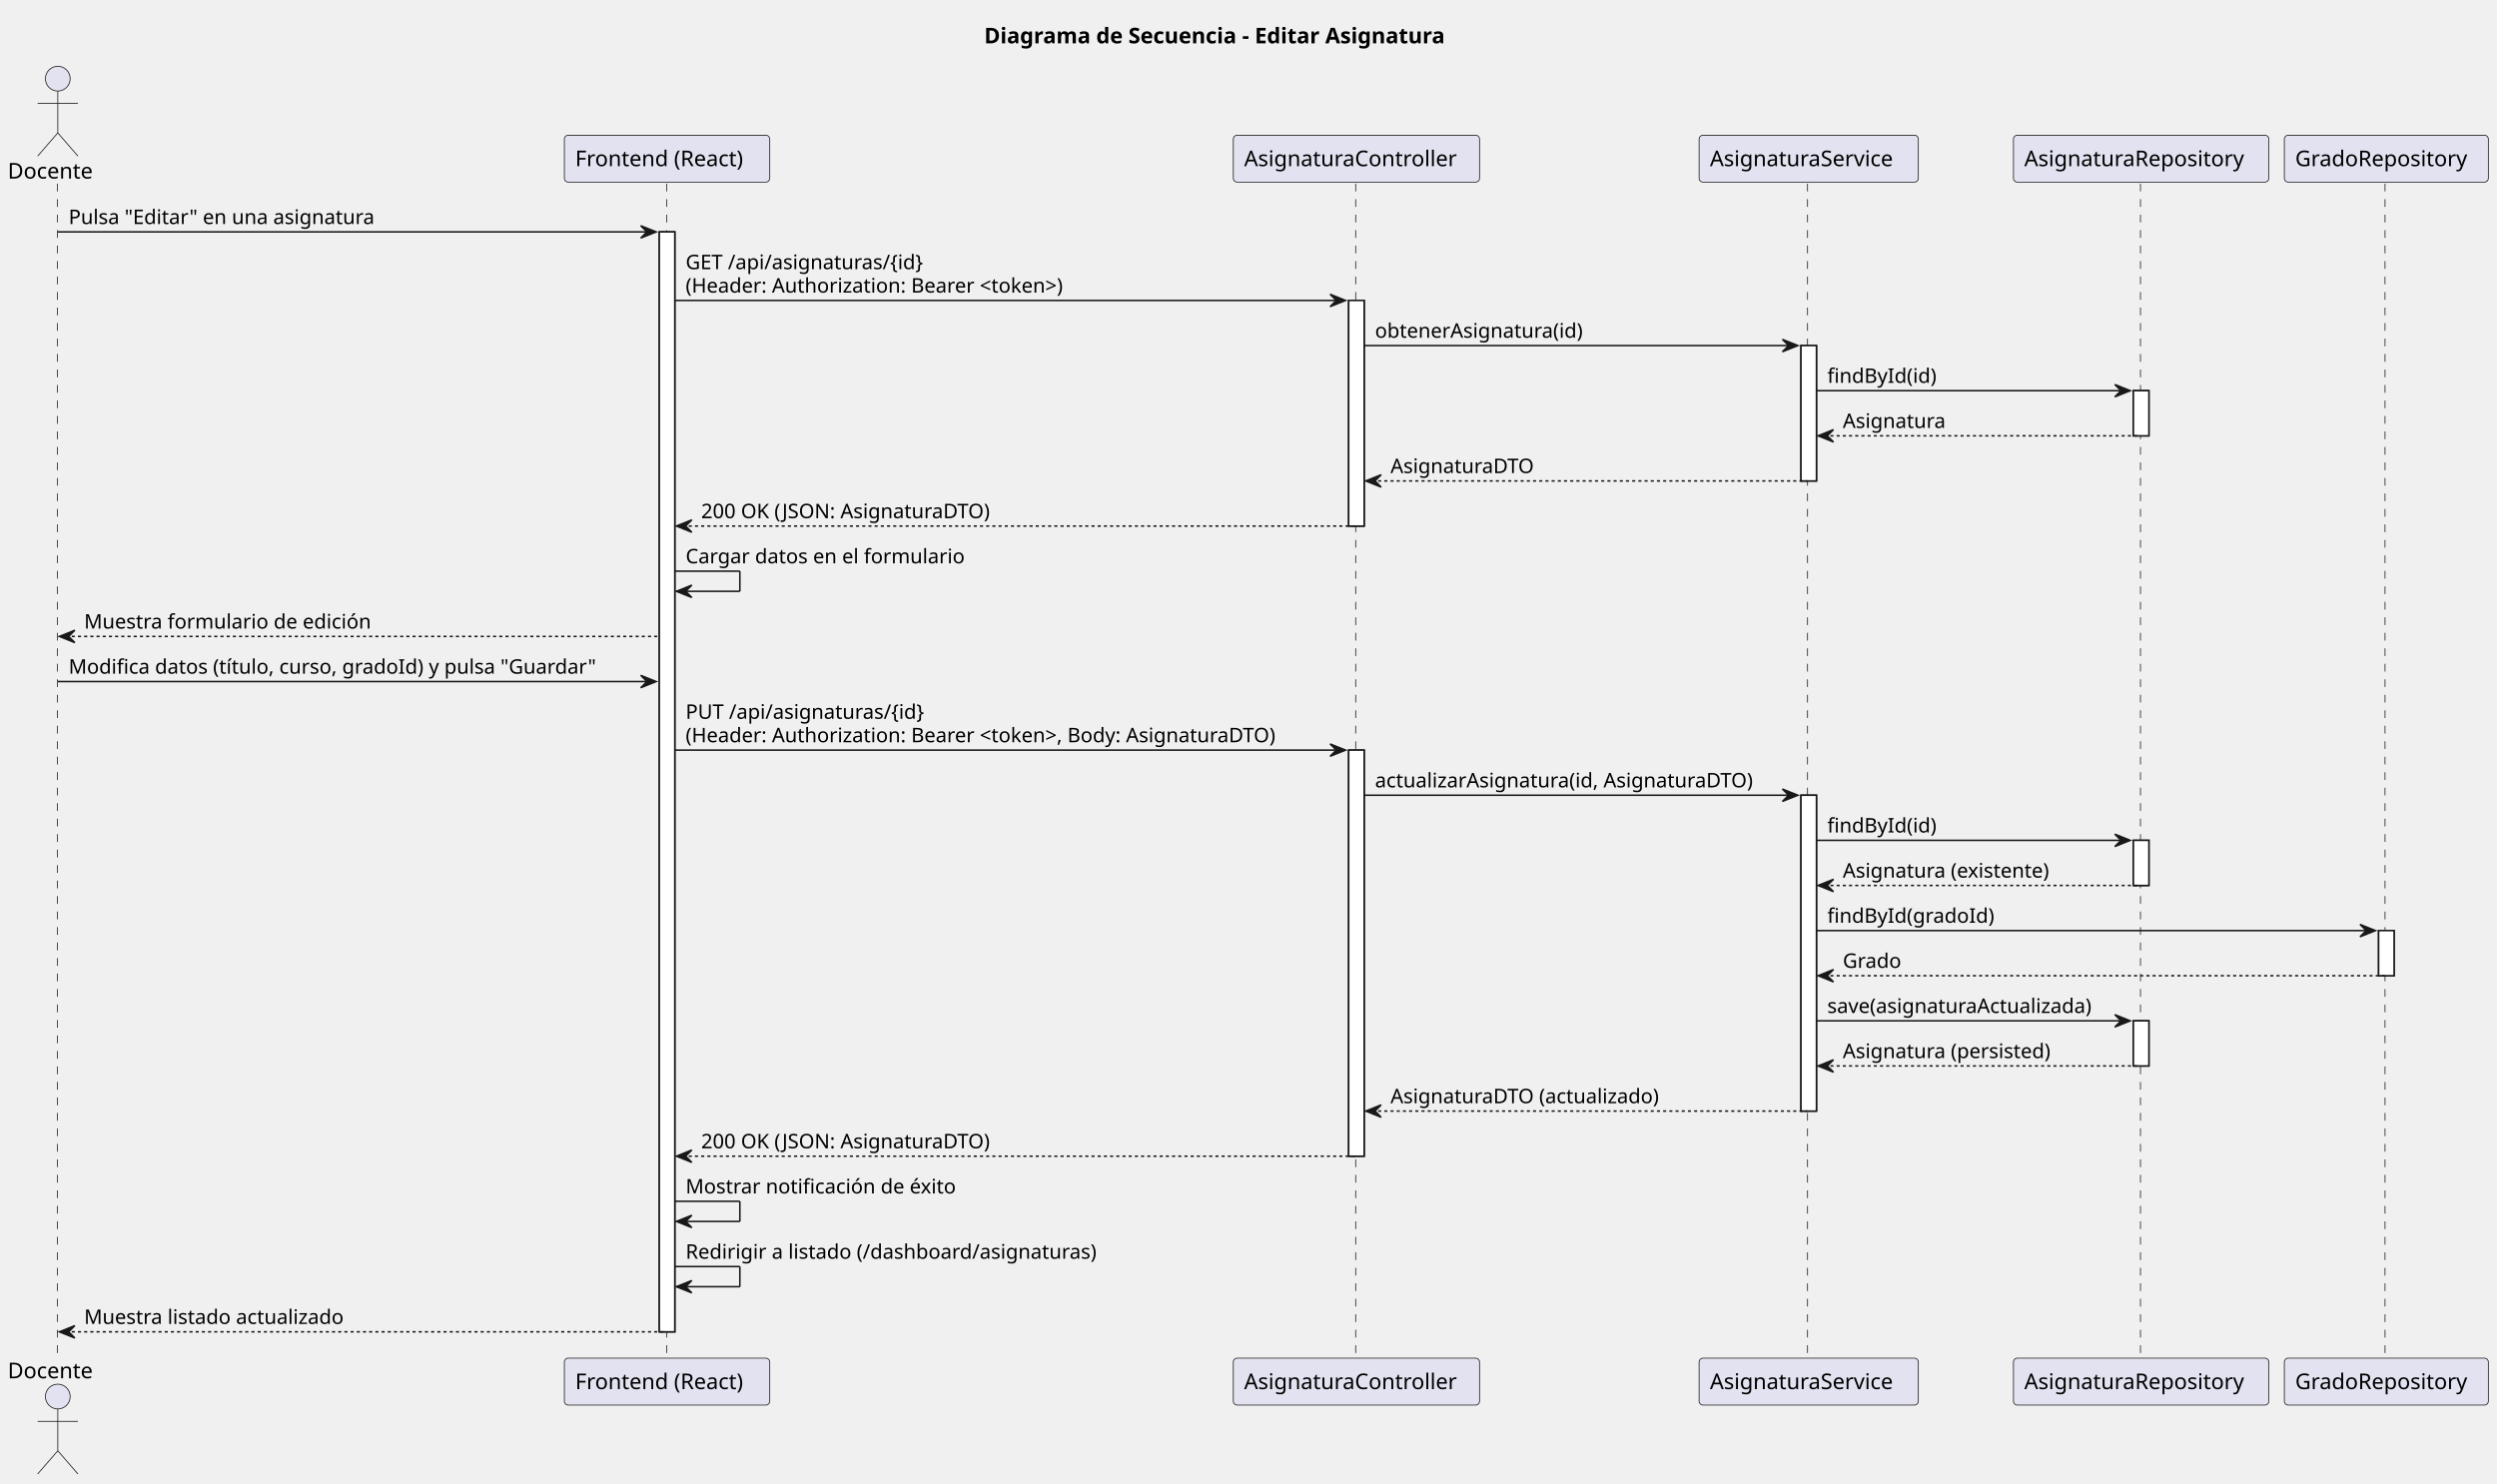
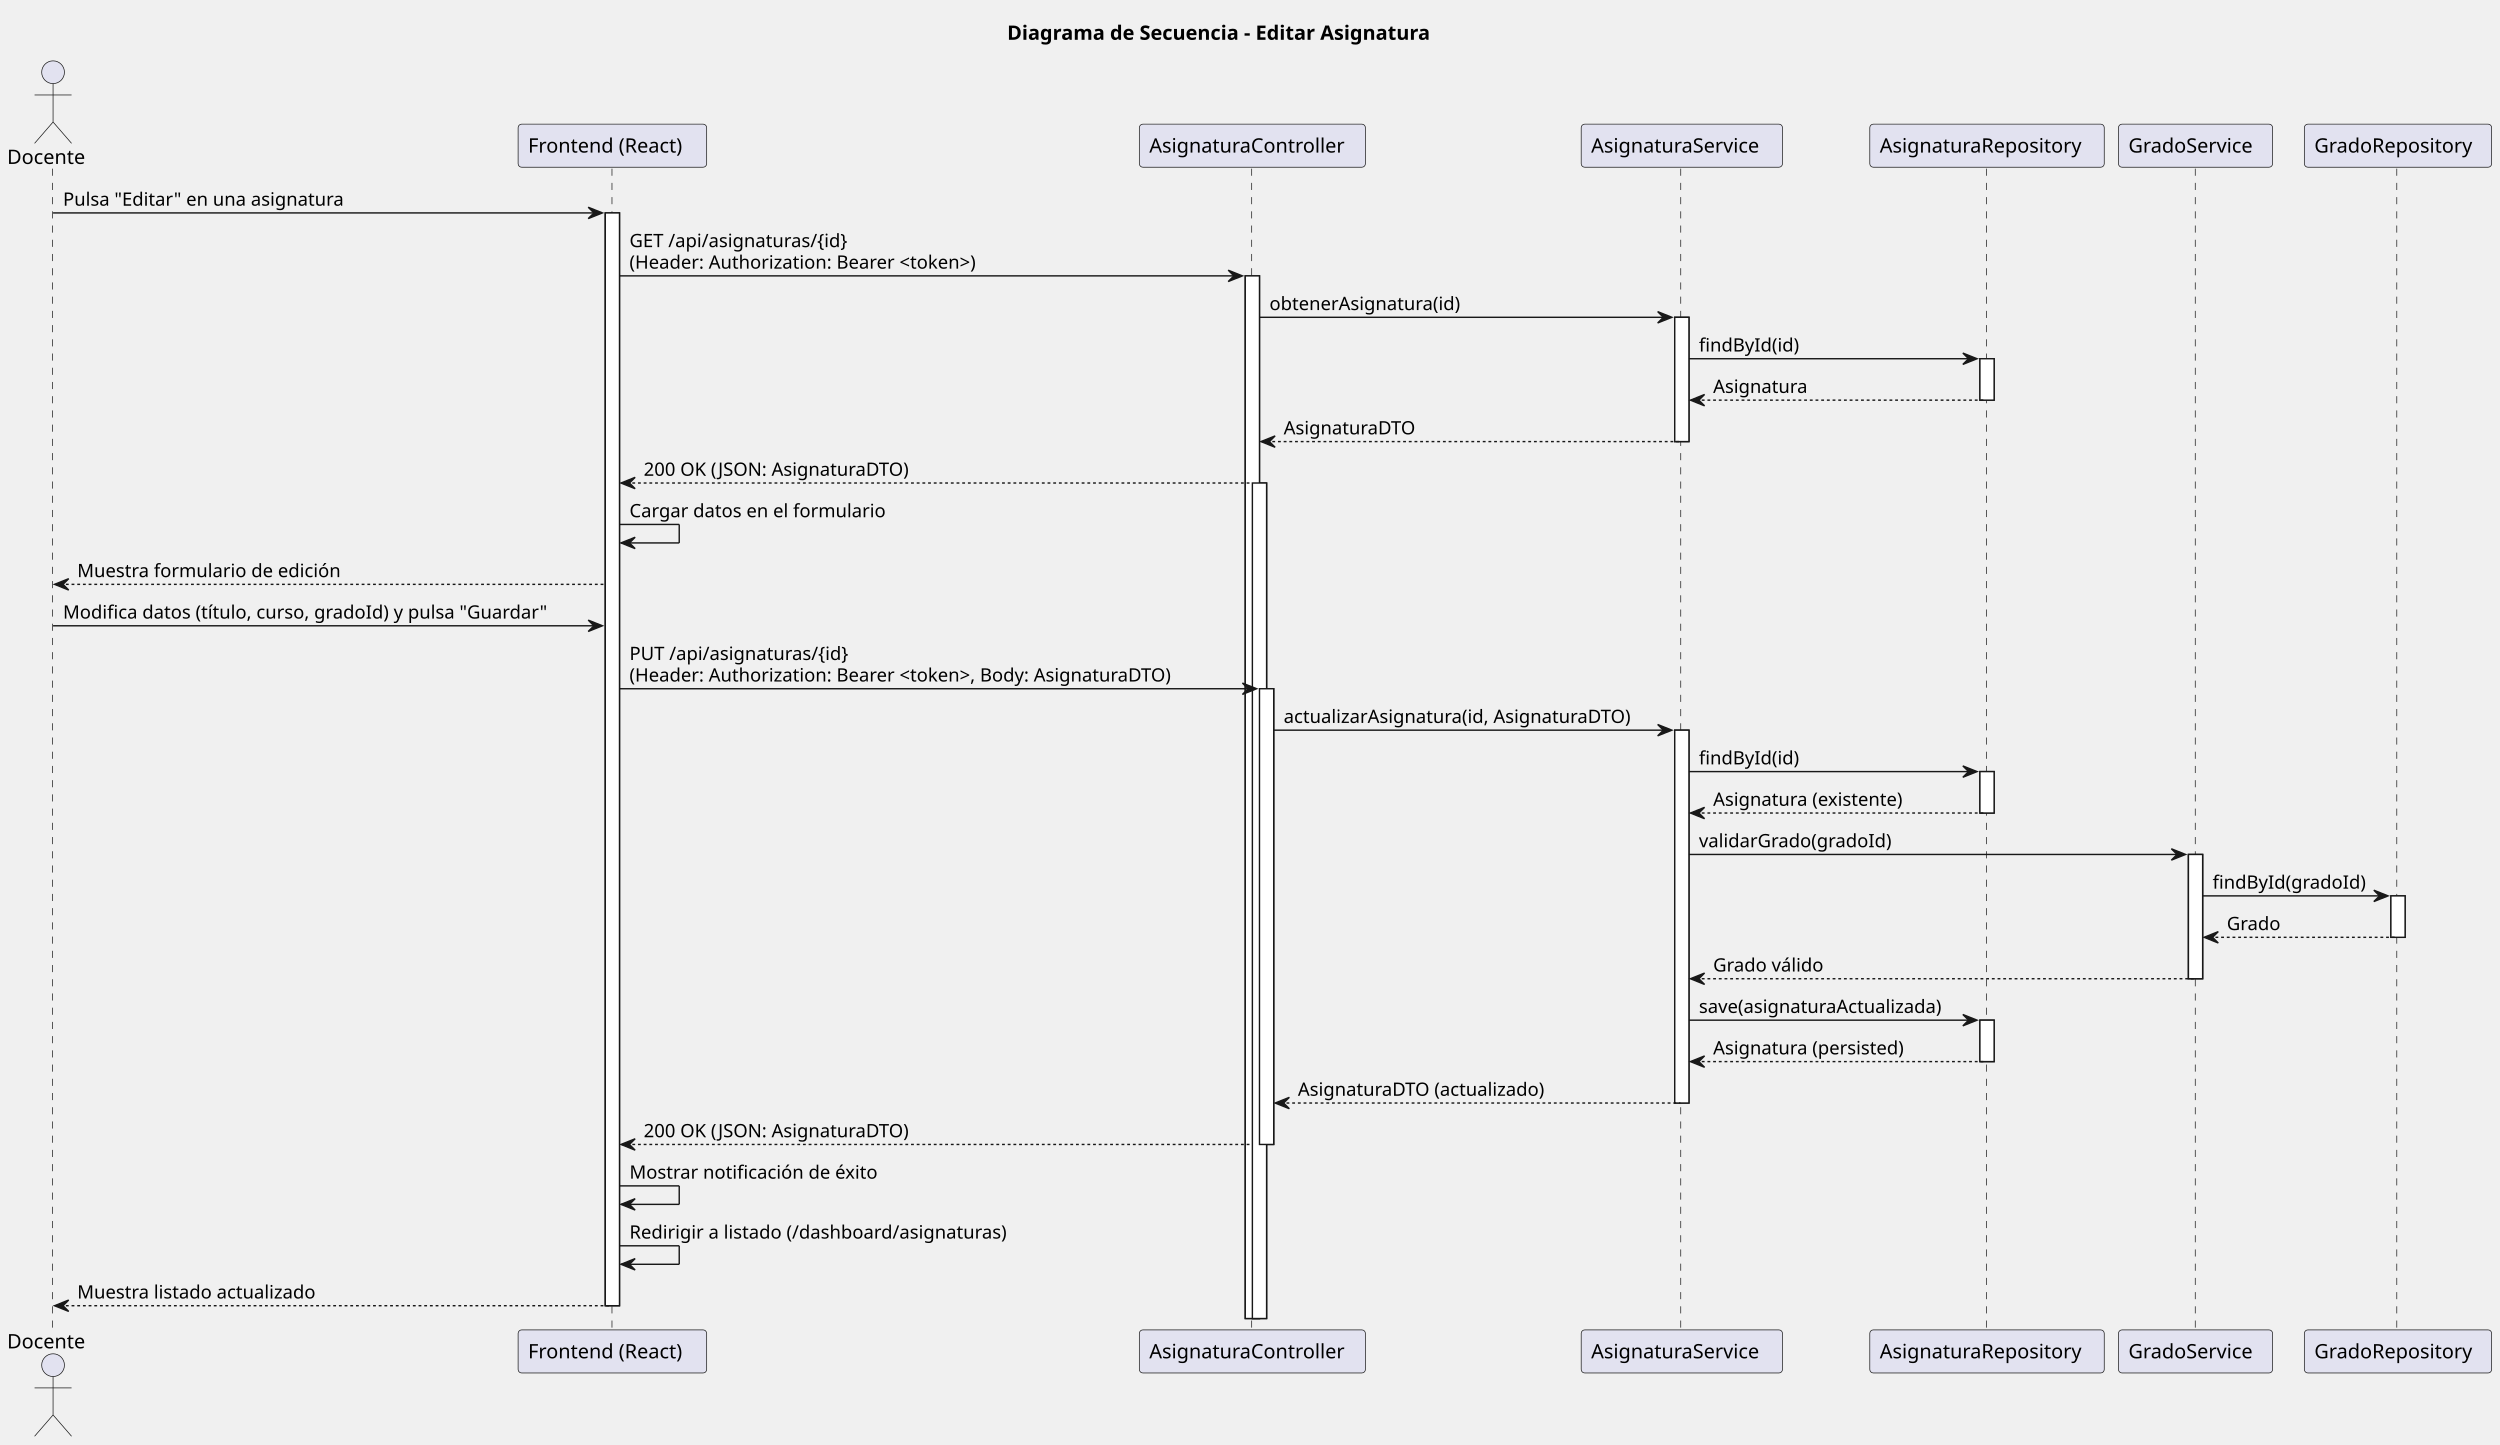
- <svg xmlns="http://www.w3.org/2000/svg" contentStyleType="text/css" data-diagram-type="SEQUENCE" height="958px" preserveAspectRatio="none" style="width:1612px;height:958px;background:#FFFFFF;" version="1.1" viewBox="0 0 1612 958" width="1612px" zoomAndPan="magnify">
+ <svg xmlns="http://www.w3.org/2000/svg" contentStyleType="text/css" data-diagram-type="SEQUENCE" height="1016px" preserveAspectRatio="none" style="width:1758px;height:1016px;background:#FFFFFF;" version="1.1" viewBox="0 0 1758 1016" width="1758px" zoomAndPan="magnify">
  <defs />
  <g>
-     <text fill="#000000" font-family="sans-serif" font-size="14" font-weight="bold" lengthAdjust="spacing" textLength="339.664" x="635.376" y="27.995">Diagrama de Secuencia - Editar Asignatura</text>
-     <g>
-       <rect fill="#FFFFFF" height="710.188" style="stroke:#181818;stroke-width:1;" width="10" x="425.633" y="149.727" />
-     </g>
-     <g>
-       <rect fill="#FFFFFF" height="145.664" style="stroke:#181818;stroke-width:1;" width="10" x="870.671" y="193.992" />
-     </g>
-     <g>
-       <rect fill="#FFFFFF" height="262.195" style="stroke:#181818;stroke-width:1;" width="10" x="870.671" y="484.32" />
-     </g>
-     <g>
-       <rect fill="#FFFFFF" height="87.398" style="stroke:#181818;stroke-width:1;" width="10" x="1162.668" y="223.125" />
-     </g>
-     <g>
-       <rect fill="#FFFFFF" height="203.93" style="stroke:#181818;stroke-width:1;" width="10" x="1162.668" y="513.453" />
-     </g>
-     <g>
-       <rect fill="#FFFFFF" height="29.133" style="stroke:#181818;stroke-width:1;" width="10" x="1377.273" y="252.258" />
-     </g>
-     <g>
-       <rect fill="#FFFFFF" height="29.133" style="stroke:#181818;stroke-width:1;" width="10" x="1377.273" y="542.586" />
-     </g>
-     <g>
-       <rect fill="#FFFFFF" height="29.133" style="stroke:#181818;stroke-width:1;" width="10" x="1377.273" y="659.117" />
-     </g>
-     <g>
-       <rect fill="#FFFFFF" height="29.133" style="stroke:#181818;stroke-width:1;" width="10" x="1535.562" y="600.852" />
+     <text fill="#000000" font-family="sans-serif" font-size="14" font-weight="bold" lengthAdjust="spacing" textLength="339.664" x="708.231" y="27.995">Diagrama de Secuencia - Editar Asignatura</text>
+     <g>
+       <rect fill="#FFFFFF" height="768.453" style="stroke:#181818;stroke-width:1;" width="10" x="425.633" y="149.727" />
+     </g>
+     <g>
+       <rect fill="#FFFFFF" height="733.188" style="stroke:#181818;stroke-width:1;" width="10" x="875.671" y="193.992" />
+     </g>
+     <g>
+       <rect fill="#FFFFFF" height="587.523" style="stroke:#181818;stroke-width:1;" width="10" x="880.671" y="339.656" />
+     </g>
+     <g>
+       <rect fill="#FFFFFF" height="320.461" style="stroke:#181818;stroke-width:1;" width="10" x="885.671" y="484.32" />
+     </g>
+     <g>
+       <rect fill="#FFFFFF" height="87.398" style="stroke:#181818;stroke-width:1;" width="10" x="1177.668" y="223.125" />
+     </g>
+     <g>
+       <rect fill="#FFFFFF" height="262.195" style="stroke:#181818;stroke-width:1;" width="10" x="1177.668" y="513.453" />
+     </g>
+     <g>
+       <rect fill="#FFFFFF" height="29.133" style="stroke:#181818;stroke-width:1;" width="10" x="1392.273" y="252.258" />
+     </g>
+     <g>
+       <rect fill="#FFFFFF" height="29.133" style="stroke:#181818;stroke-width:1;" width="10" x="1392.273" y="542.586" />
+     </g>
+     <g>
+       <rect fill="#FFFFFF" height="29.133" style="stroke:#181818;stroke-width:1;" width="10" x="1392.273" y="717.383" />
+     </g>
+     <g>
+       <rect fill="#FFFFFF" height="87.398" style="stroke:#181818;stroke-width:1;" width="10" x="1538.896" y="600.852" />
+     </g>
+     <g>
+       <rect fill="#FFFFFF" height="29.133" style="stroke:#181818;stroke-width:1;" width="10" x="1681.272" y="629.984" />
    </g>
    <g class="participant-lifeline" data-entity-uid="part1" data-qualified-name="Actor" id="part1-lifeline">
      <g>
-         <rect fill="#000000" fill-opacity="0" height="759.32" width="8" x="33.316" y="118.594" />
-         <line style="stroke:#181818;stroke-width:0.5;stroke-dasharray:5,5;" x1="37" x2="37" y1="118.594" y2="877.914" />
+         <rect fill="#000000" fill-opacity="0" height="817.586" width="8" x="33.316" y="118.594" />
+         <line style="stroke:#181818;stroke-width:0.5;stroke-dasharray:5,5;" x1="37" x2="37" y1="118.594" y2="936.18" />
      </g>
    </g>
    <g class="participant-lifeline" data-entity-uid="part2" data-qualified-name="FE" id="part2-lifeline">
      <g>
-         <rect fill="#000000" fill-opacity="0" height="759.32" width="8" x="426.633" y="118.594" />
-         <line style="stroke:#181818;stroke-width:0.5;stroke-dasharray:5,5;" x1="430.338" x2="430.338" y1="118.594" y2="877.914" />
+         <rect fill="#000000" fill-opacity="0" height="817.586" width="8" x="426.633" y="118.594" />
+         <line style="stroke:#181818;stroke-width:0.5;stroke-dasharray:5,5;" x1="430.338" x2="430.338" y1="118.594" y2="936.18" />
      </g>
    </g>
    <g class="participant-lifeline" data-entity-uid="part3" data-qualified-name="Controller" id="part3-lifeline">
      <g>
-         <rect fill="#000000" fill-opacity="0" height="759.32" width="8" x="871.671" y="118.594" />
-         <line style="stroke:#181818;stroke-width:0.5;stroke-dasharray:5,5;" x1="875.187" x2="875.187" y1="118.594" y2="877.914" />
+         <rect fill="#000000" fill-opacity="0" height="817.586" width="8" x="876.671" y="118.594" />
+         <line style="stroke:#181818;stroke-width:0.5;stroke-dasharray:5,5;" x1="880.187" x2="880.187" y1="118.594" y2="936.18" />
      </g>
    </g>
    <g class="participant-lifeline" data-entity-uid="part4" data-qualified-name="Service" id="part4-lifeline">
      <g>
-         <rect fill="#000000" fill-opacity="0" height="759.32" width="8" x="1163.668" y="118.594" />
-         <line style="stroke:#181818;stroke-width:0.5;stroke-dasharray:5,5;" x1="1166.898" x2="1166.898" y1="118.594" y2="877.914" />
+         <rect fill="#000000" fill-opacity="0" height="817.586" width="8" x="1178.668" y="118.594" />
+         <line style="stroke:#181818;stroke-width:0.5;stroke-dasharray:5,5;" x1="1181.898" x2="1181.898" y1="118.594" y2="936.18" />
      </g>
    </g>
    <g class="participant-lifeline" data-entity-uid="part5" data-qualified-name="Repo" id="part5-lifeline">
      <g>
-         <rect fill="#000000" fill-opacity="0" height="759.32" width="8" x="1378.273" y="118.594" />
-         <line style="stroke:#181818;stroke-width:0.5;stroke-dasharray:5,5;" x1="1381.838" x2="1381.838" y1="118.594" y2="877.914" />
-       </g>
-     </g>
-     <g class="participant-lifeline" data-entity-uid="part6" data-qualified-name="GradoRepo" id="part6-lifeline">
-       <g>
-         <rect fill="#000000" fill-opacity="0" height="759.32" width="8" x="1536.562" y="118.594" />
-         <line style="stroke:#181818;stroke-width:0.5;stroke-dasharray:5,5;" x1="1539.707" x2="1539.707" y1="118.594" y2="877.914" />
+         <rect fill="#000000" fill-opacity="0" height="817.586" width="8" x="1393.273" y="118.594" />
+         <line style="stroke:#181818;stroke-width:0.5;stroke-dasharray:5,5;" x1="1396.838" x2="1396.838" y1="118.594" y2="936.18" />
+       </g>
+     </g>
+     <g class="participant-lifeline" data-entity-uid="part6" data-qualified-name="GradoService" id="part6-lifeline">
+       <g>
+         <rect fill="#000000" fill-opacity="0" height="817.586" width="8" x="1539.896" y="118.594" />
+         <line style="stroke:#181818;stroke-width:0.5;stroke-dasharray:5,5;" x1="1543.707" x2="1543.707" y1="118.594" y2="936.18" />
+       </g>
+     </g>
+     <g class="participant-lifeline" data-entity-uid="part7" data-qualified-name="GradoRepo" id="part7-lifeline">
+       <g>
+         <rect fill="#000000" fill-opacity="0" height="817.586" width="8" x="1682.272" y="118.594" />
+         <line style="stroke:#181818;stroke-width:0.5;stroke-dasharray:5,5;" x1="1685.418" x2="1685.418" y1="118.594" y2="936.18" />
      </g>
    </g>
    <g class="participant participant-head" data-entity-uid="part1" data-qualified-name="Actor" id="part1-head">
      <text fill="#000000" font-family="sans-serif" font-size="14" lengthAdjust="spacing" textLength="58.632" x="5" y="115.292">Docente</text>
      <ellipse cx="37.316" cy="50.797" fill="#E2E2F0" rx="8" ry="8" style="stroke:#181818;stroke-width:0.5;" />
      <path d="M37.316,58.797 L37.316,85.797 M24.316,66.797 L50.316,66.797 M37.316,85.797 L24.316,100.797 M37.316,85.797 L50.316,100.797" fill="none" style="stroke:#181818;stroke-width:0.5;" />
    </g>
    <g class="participant participant-tail" data-entity-uid="part1" data-qualified-name="Actor" id="part1-tail">
-       <text fill="#000000" font-family="sans-serif" font-size="14" lengthAdjust="spacing" textLength="58.632" x="5" y="889.909">Docente</text>
-       <ellipse cx="37.316" cy="901.711" fill="#E2E2F0" rx="8" ry="8" style="stroke:#181818;stroke-width:0.5;" />
-       <path d="M37.316,909.711 L37.316,936.711 M24.316,917.711 L50.316,917.711 M37.316,936.711 L24.316,951.711 M37.316,936.711 L50.316,951.711" fill="none" style="stroke:#181818;stroke-width:0.5;" />
+       <text fill="#000000" font-family="sans-serif" font-size="14" lengthAdjust="spacing" textLength="58.632" x="5" y="948.175">Docente</text>
+       <ellipse cx="37.316" cy="959.977" fill="#E2E2F0" rx="8" ry="8" style="stroke:#181818;stroke-width:0.5;" />
+       <path d="M37.316,967.977 L37.316,994.977 M24.316,975.977 L50.316,975.977 M37.316,994.977 L24.316,1009.977 M37.316,994.977 L50.316,1009.977" fill="none" style="stroke:#181818;stroke-width:0.5;" />
    </g>
    <g class="participant participant-head" data-entity-uid="part2" data-qualified-name="FE" id="part2-head">
      <rect fill="#E2E2F0" height="30.297" rx="2.5" ry="2.5" style="stroke:#181818;stroke-width:0.5;" width="132.59" x="364.338" y="87.297" />
      <text fill="#000000" font-family="sans-serif" font-size="14" lengthAdjust="spacing" textLength="118.59" x="371.338" y="107.292">Frontend (React)</text>
    </g>
    <g class="participant participant-tail" data-entity-uid="part2" data-qualified-name="FE" id="part2-tail">
-       <rect fill="#E2E2F0" height="30.297" rx="2.5" ry="2.5" style="stroke:#181818;stroke-width:0.5;" width="132.59" x="364.338" y="876.914" />
-       <text fill="#000000" font-family="sans-serif" font-size="14" lengthAdjust="spacing" textLength="118.59" x="371.338" y="896.909">Frontend (React)</text>
+       <rect fill="#E2E2F0" height="30.297" rx="2.5" ry="2.5" style="stroke:#181818;stroke-width:0.5;" width="132.59" x="364.338" y="935.18" />
+       <text fill="#000000" font-family="sans-serif" font-size="14" lengthAdjust="spacing" textLength="118.59" x="371.338" y="955.175">Frontend (React)</text>
    </g>
    <g class="participant participant-head" data-entity-uid="part3" data-qualified-name="Controller" id="part3-head">
-       <rect fill="#E2E2F0" height="30.297" rx="2.5" ry="2.5" style="stroke:#181818;stroke-width:0.5;" width="158.97" x="796.187" y="87.297" />
-       <text fill="#000000" font-family="sans-serif" font-size="14" lengthAdjust="spacing" textLength="144.97" x="803.187" y="107.292">AsignaturaController</text>
+       <rect fill="#E2E2F0" height="30.297" rx="2.5" ry="2.5" style="stroke:#181818;stroke-width:0.5;" width="158.97" x="801.187" y="87.297" />
+       <text fill="#000000" font-family="sans-serif" font-size="14" lengthAdjust="spacing" textLength="144.97" x="808.187" y="107.292">AsignaturaController</text>
    </g>
    <g class="participant participant-tail" data-entity-uid="part3" data-qualified-name="Controller" id="part3-tail">
-       <rect fill="#E2E2F0" height="30.297" rx="2.5" ry="2.5" style="stroke:#181818;stroke-width:0.5;" width="158.97" x="796.187" y="876.914" />
-       <text fill="#000000" font-family="sans-serif" font-size="14" lengthAdjust="spacing" textLength="144.97" x="803.187" y="896.909">AsignaturaController</text>
+       <rect fill="#E2E2F0" height="30.297" rx="2.5" ry="2.5" style="stroke:#181818;stroke-width:0.5;" width="158.97" x="801.187" y="935.18" />
+       <text fill="#000000" font-family="sans-serif" font-size="14" lengthAdjust="spacing" textLength="144.97" x="808.187" y="955.175">AsignaturaController</text>
    </g>
    <g class="participant participant-head" data-entity-uid="part4" data-qualified-name="Service" id="part4-head">
-       <rect fill="#E2E2F0" height="30.297" rx="2.5" ry="2.5" style="stroke:#181818;stroke-width:0.5;" width="141.538" x="1096.898" y="87.297" />
-       <text fill="#000000" font-family="sans-serif" font-size="14" lengthAdjust="spacing" textLength="127.538" x="1103.898" y="107.292">AsignaturaService</text>
+       <rect fill="#E2E2F0" height="30.297" rx="2.5" ry="2.5" style="stroke:#181818;stroke-width:0.5;" width="141.538" x="1111.898" y="87.297" />
+       <text fill="#000000" font-family="sans-serif" font-size="14" lengthAdjust="spacing" textLength="127.538" x="1118.898" y="107.292">AsignaturaService</text>
    </g>
    <g class="participant participant-tail" data-entity-uid="part4" data-qualified-name="Service" id="part4-tail">
-       <rect fill="#E2E2F0" height="30.297" rx="2.5" ry="2.5" style="stroke:#181818;stroke-width:0.5;" width="141.538" x="1096.898" y="876.914" />
-       <text fill="#000000" font-family="sans-serif" font-size="14" lengthAdjust="spacing" textLength="127.538" x="1103.898" y="896.909">AsignaturaService</text>
+       <rect fill="#E2E2F0" height="30.297" rx="2.5" ry="2.5" style="stroke:#181818;stroke-width:0.5;" width="141.538" x="1111.898" y="935.18" />
+       <text fill="#000000" font-family="sans-serif" font-size="14" lengthAdjust="spacing" textLength="127.538" x="1118.898" y="955.175">AsignaturaService</text>
    </g>
    <g class="participant participant-head" data-entity-uid="part5" data-qualified-name="Repo" id="part5-head">
-       <rect fill="#E2E2F0" height="30.297" rx="2.5" ry="2.5" style="stroke:#181818;stroke-width:0.5;" width="164.869" x="1299.838" y="87.297" />
-       <text fill="#000000" font-family="sans-serif" font-size="14" lengthAdjust="spacing" textLength="150.869" x="1306.838" y="107.292">AsignaturaRepository</text>
+       <rect fill="#E2E2F0" height="30.297" rx="2.5" ry="2.5" style="stroke:#181818;stroke-width:0.5;" width="164.869" x="1314.838" y="87.297" />
+       <text fill="#000000" font-family="sans-serif" font-size="14" lengthAdjust="spacing" textLength="150.869" x="1321.838" y="107.292">AsignaturaRepository</text>
    </g>
    <g class="participant participant-tail" data-entity-uid="part5" data-qualified-name="Repo" id="part5-tail">
-       <rect fill="#E2E2F0" height="30.297" rx="2.5" ry="2.5" style="stroke:#181818;stroke-width:0.5;" width="164.869" x="1299.838" y="876.914" />
-       <text fill="#000000" font-family="sans-serif" font-size="14" lengthAdjust="spacing" textLength="150.869" x="1306.838" y="896.909">AsignaturaRepository</text>
-     </g>
-     <g class="participant participant-head" data-entity-uid="part6" data-qualified-name="GradoRepo" id="part6-head">
-       <rect fill="#E2E2F0" height="30.297" rx="2.5" ry="2.5" style="stroke:#181818;stroke-width:0.5;" width="131.708" x="1474.707" y="87.297" />
-       <text fill="#000000" font-family="sans-serif" font-size="14" lengthAdjust="spacing" textLength="117.708" x="1481.707" y="107.292">GradoRepository</text>
-     </g>
-     <g class="participant participant-tail" data-entity-uid="part6" data-qualified-name="GradoRepo" id="part6-tail">
-       <rect fill="#E2E2F0" height="30.297" rx="2.5" ry="2.5" style="stroke:#181818;stroke-width:0.5;" width="131.708" x="1474.707" y="876.914" />
-       <text fill="#000000" font-family="sans-serif" font-size="14" lengthAdjust="spacing" textLength="117.708" x="1481.707" y="896.909">GradoRepository</text>
-     </g>
-     <g>
-       <rect fill="#FFFFFF" height="710.188" style="stroke:#181818;stroke-width:1;" width="10" x="425.633" y="149.727" />
-     </g>
-     <g>
-       <rect fill="#FFFFFF" height="145.664" style="stroke:#181818;stroke-width:1;" width="10" x="870.671" y="193.992" />
-     </g>
-     <g>
-       <rect fill="#FFFFFF" height="262.195" style="stroke:#181818;stroke-width:1;" width="10" x="870.671" y="484.32" />
-     </g>
-     <g>
-       <rect fill="#FFFFFF" height="87.398" style="stroke:#181818;stroke-width:1;" width="10" x="1162.668" y="223.125" />
-     </g>
-     <g>
-       <rect fill="#FFFFFF" height="203.93" style="stroke:#181818;stroke-width:1;" width="10" x="1162.668" y="513.453" />
-     </g>
-     <g>
-       <rect fill="#FFFFFF" height="29.133" style="stroke:#181818;stroke-width:1;" width="10" x="1377.273" y="252.258" />
-     </g>
-     <g>
-       <rect fill="#FFFFFF" height="29.133" style="stroke:#181818;stroke-width:1;" width="10" x="1377.273" y="542.586" />
-     </g>
-     <g>
-       <rect fill="#FFFFFF" height="29.133" style="stroke:#181818;stroke-width:1;" width="10" x="1377.273" y="659.117" />
-     </g>
-     <g>
-       <rect fill="#FFFFFF" height="29.133" style="stroke:#181818;stroke-width:1;" width="10" x="1535.562" y="600.852" />
+       <rect fill="#E2E2F0" height="30.297" rx="2.5" ry="2.5" style="stroke:#181818;stroke-width:0.5;" width="164.869" x="1314.838" y="935.18" />
+       <text fill="#000000" font-family="sans-serif" font-size="14" lengthAdjust="spacing" textLength="150.869" x="1321.838" y="955.175">AsignaturaRepository</text>
+     </g>
+     <g class="participant participant-head" data-entity-uid="part6" data-qualified-name="GradoService" id="part6-head">
+       <rect fill="#E2E2F0" height="30.297" rx="2.5" ry="2.5" style="stroke:#181818;stroke-width:0.5;" width="108.377" x="1489.707" y="87.297" />
+       <text fill="#000000" font-family="sans-serif" font-size="14" lengthAdjust="spacing" textLength="94.377" x="1496.707" y="107.292">GradoService</text>
+     </g>
+     <g class="participant participant-tail" data-entity-uid="part6" data-qualified-name="GradoService" id="part6-tail">
+       <rect fill="#E2E2F0" height="30.297" rx="2.5" ry="2.5" style="stroke:#181818;stroke-width:0.5;" width="108.377" x="1489.707" y="935.18" />
+       <text fill="#000000" font-family="sans-serif" font-size="14" lengthAdjust="spacing" textLength="94.377" x="1496.707" y="955.175">GradoService</text>
+     </g>
+     <g class="participant participant-head" data-entity-uid="part7" data-qualified-name="GradoRepo" id="part7-head">
+       <rect fill="#E2E2F0" height="30.297" rx="2.5" ry="2.5" style="stroke:#181818;stroke-width:0.5;" width="131.708" x="1620.418" y="87.297" />
+       <text fill="#000000" font-family="sans-serif" font-size="14" lengthAdjust="spacing" textLength="117.708" x="1627.418" y="107.292">GradoRepository</text>
+     </g>
+     <g class="participant participant-tail" data-entity-uid="part7" data-qualified-name="GradoRepo" id="part7-tail">
+       <rect fill="#E2E2F0" height="30.297" rx="2.5" ry="2.5" style="stroke:#181818;stroke-width:0.5;" width="131.708" x="1620.418" y="935.18" />
+       <text fill="#000000" font-family="sans-serif" font-size="14" lengthAdjust="spacing" textLength="117.708" x="1627.418" y="955.175">GradoRepository</text>
+     </g>
+     <g>
+       <rect fill="#FFFFFF" height="768.453" style="stroke:#181818;stroke-width:1;" width="10" x="425.633" y="149.727" />
+     </g>
+     <g>
+       <rect fill="#FFFFFF" height="733.188" style="stroke:#181818;stroke-width:1;" width="10" x="875.671" y="193.992" />
+     </g>
+     <g>
+       <rect fill="#FFFFFF" height="587.523" style="stroke:#181818;stroke-width:1;" width="10" x="880.671" y="339.656" />
+     </g>
+     <g>
+       <rect fill="#FFFFFF" height="320.461" style="stroke:#181818;stroke-width:1;" width="10" x="885.671" y="484.32" />
+     </g>
+     <g>
+       <rect fill="#FFFFFF" height="87.398" style="stroke:#181818;stroke-width:1;" width="10" x="1177.668" y="223.125" />
+     </g>
+     <g>
+       <rect fill="#FFFFFF" height="262.195" style="stroke:#181818;stroke-width:1;" width="10" x="1177.668" y="513.453" />
+     </g>
+     <g>
+       <rect fill="#FFFFFF" height="29.133" style="stroke:#181818;stroke-width:1;" width="10" x="1392.273" y="252.258" />
+     </g>
+     <g>
+       <rect fill="#FFFFFF" height="29.133" style="stroke:#181818;stroke-width:1;" width="10" x="1392.273" y="542.586" />
+     </g>
+     <g>
+       <rect fill="#FFFFFF" height="29.133" style="stroke:#181818;stroke-width:1;" width="10" x="1392.273" y="717.383" />
+     </g>
+     <g>
+       <rect fill="#FFFFFF" height="87.398" style="stroke:#181818;stroke-width:1;" width="10" x="1538.896" y="600.852" />
+     </g>
+     <g>
+       <rect fill="#FFFFFF" height="29.133" style="stroke:#181818;stroke-width:1;" width="10" x="1681.272" y="629.984" />
    </g>
    <g class="message" data-entity-1="part1" data-entity-2="part2" id="msg1">
      <polygon fill="#181818" points="413.633,145.727,423.633,149.727,413.633,153.727,417.633,149.727" style="stroke:#181818;stroke-width:1;" />
      <line style="stroke:#181818;stroke-width:1;" x1="37.316" x2="419.633" y1="149.727" y2="149.727" />
      <text fill="#000000" font-family="sans-serif" font-size="13" lengthAdjust="spacing" textLength="211.542" x="44.316" y="144.661">Pulsa "Editar" en una asignatura</text>
    </g>
    <g class="message" data-entity-1="part2" data-entity-2="part3" id="msg2">
-       <polygon fill="#181818" points="858.671,189.992,868.671,193.992,858.671,197.992,862.671,193.992" style="stroke:#181818;stroke-width:1;" />
-       <line style="stroke:#181818;stroke-width:1;" x1="435.633" x2="864.671" y1="193.992" y2="193.992" />
+       <polygon fill="#181818" points="863.671,189.992,873.671,193.992,863.671,197.992,867.671,193.992" style="stroke:#181818;stroke-width:1;" />
+       <line style="stroke:#181818;stroke-width:1;" x1="435.633" x2="869.671" y1="193.992" y2="193.992" />
      <text fill="#000000" font-family="sans-serif" font-size="13" lengthAdjust="spacing" textLength="167.965" x="442.633" y="173.793">GET /api/asignaturas/{id}</text>
      <text fill="#000000" font-family="sans-serif" font-size="13" lengthAdjust="spacing" textLength="267.877" x="442.633" y="188.926">(Header: Authorization: Bearer &lt;token&gt;)</text>
    </g>
    <g class="message" data-entity-1="part3" data-entity-2="part4" id="msg3">
-       <polygon fill="#181818" points="1150.668,219.125,1160.668,223.125,1150.668,227.125,1154.668,223.125" style="stroke:#181818;stroke-width:1;" />
-       <line style="stroke:#181818;stroke-width:1;" x1="880.671" x2="1156.668" y1="223.125" y2="223.125" />
-       <text fill="#000000" font-family="sans-serif" font-size="13" lengthAdjust="spacing" textLength="143.273" x="887.671" y="218.059">obtenerAsignatura(id)</text>
+       <polygon fill="#181818" points="1165.668,219.125,1175.668,223.125,1165.668,227.125,1169.668,223.125" style="stroke:#181818;stroke-width:1;" />
+       <line style="stroke:#181818;stroke-width:1;" x1="885.671" x2="1171.668" y1="223.125" y2="223.125" />
+       <text fill="#000000" font-family="sans-serif" font-size="13" lengthAdjust="spacing" textLength="143.273" x="892.671" y="218.059">obtenerAsignatura(id)</text>
    </g>
    <g class="message" data-entity-1="part4" data-entity-2="part5" id="msg4">
-       <polygon fill="#181818" points="1365.273,248.258,1375.273,252.258,1365.273,256.258,1369.273,252.258" style="stroke:#181818;stroke-width:1;" />
-       <line style="stroke:#181818;stroke-width:1;" x1="1172.668" x2="1371.273" y1="252.258" y2="252.258" />
-       <text fill="#000000" font-family="sans-serif" font-size="13" lengthAdjust="spacing" textLength="75.385" x="1179.668" y="247.192">findById(id)</text>
+       <polygon fill="#181818" points="1380.273,248.258,1390.273,252.258,1380.273,256.258,1384.273,252.258" style="stroke:#181818;stroke-width:1;" />
+       <line style="stroke:#181818;stroke-width:1;" x1="1187.668" x2="1386.273" y1="252.258" y2="252.258" />
+       <text fill="#000000" font-family="sans-serif" font-size="13" lengthAdjust="spacing" textLength="75.385" x="1194.668" y="247.192">findById(id)</text>
    </g>
    <g class="message" data-entity-1="part5" data-entity-2="part4" id="msg5">
-       <polygon fill="#181818" points="1183.668,277.391,1173.668,281.391,1183.668,285.391,1179.668,281.391" style="stroke:#181818;stroke-width:1;" />
-       <line style="stroke:#181818;stroke-width:1;stroke-dasharray:2,2;" x1="1177.668" x2="1381.273" y1="281.391" y2="281.391" />
-       <text fill="#000000" font-family="sans-serif" font-size="13" lengthAdjust="spacing" textLength="70.383" x="1189.668" y="276.325">Asignatura</text>
+       <polygon fill="#181818" points="1198.668,277.391,1188.668,281.391,1198.668,285.391,1194.668,281.391" style="stroke:#181818;stroke-width:1;" />
+       <line style="stroke:#181818;stroke-width:1;stroke-dasharray:2,2;" x1="1192.668" x2="1396.273" y1="281.391" y2="281.391" />
+       <text fill="#000000" font-family="sans-serif" font-size="13" lengthAdjust="spacing" textLength="70.383" x="1204.668" y="276.325">Asignatura</text>
    </g>
    <g class="message" data-entity-1="part4" data-entity-2="part3" id="msg6">
-       <polygon fill="#181818" points="891.671,306.523,881.671,310.523,891.671,314.523,887.671,310.523" style="stroke:#181818;stroke-width:1;" />
-       <line style="stroke:#181818;stroke-width:1;stroke-dasharray:2,2;" x1="885.671" x2="1166.668" y1="310.523" y2="310.523" />
-       <text fill="#000000" font-family="sans-serif" font-size="13" lengthAdjust="spacing" textLength="98.566" x="897.671" y="305.457">AsignaturaDTO</text>
+       <polygon fill="#181818" points="896.671,306.523,886.671,310.523,896.671,314.523,892.671,310.523" style="stroke:#181818;stroke-width:1;" />
+       <line style="stroke:#181818;stroke-width:1;stroke-dasharray:2,2;" x1="890.671" x2="1181.668" y1="310.523" y2="310.523" />
+       <text fill="#000000" font-family="sans-serif" font-size="13" lengthAdjust="spacing" textLength="98.566" x="902.671" y="305.457">AsignaturaDTO</text>
    </g>
    <g class="message" data-entity-1="part3" data-entity-2="part2" id="msg7">
      <polygon fill="#181818" points="446.633,335.656,436.633,339.656,446.633,343.656,442.633,339.656" style="stroke:#181818;stroke-width:1;" />
-       <line style="stroke:#181818;stroke-width:1;stroke-dasharray:2,2;" x1="440.633" x2="874.671" y1="339.656" y2="339.656" />
+       <line style="stroke:#181818;stroke-width:1;stroke-dasharray:2,2;" x1="440.633" x2="879.671" y1="339.656" y2="339.656" />
      <text fill="#000000" font-family="sans-serif" font-size="13" lengthAdjust="spacing" textLength="201.1" x="452.633" y="334.59">200 OK (JSON: AsignaturaDTO)</text>
    </g>
    <g class="message" data-entity-1="part2" data-entity-2="part2" id="msg8">
      <line style="stroke:#181818;stroke-width:1;" x1="435.633" x2="477.633" y1="368.789" y2="368.789" />
      <line style="stroke:#181818;stroke-width:1;" x1="477.633" x2="477.633" y1="368.789" y2="381.789" />
      <line style="stroke:#181818;stroke-width:1;" x1="436.633" x2="477.633" y1="381.789" y2="381.789" />
      <polygon fill="#181818" points="446.633,377.789,436.633,381.789,446.633,385.789,442.633,381.789" style="stroke:#181818;stroke-width:1;" />
      <text fill="#000000" font-family="sans-serif" font-size="13" lengthAdjust="spacing" textLength="191.636" x="442.633" y="363.723">Cargar datos en el formulario</text>
    </g>
    <g class="message" data-entity-1="part2" data-entity-2="part1" id="msg9">
      <polygon fill="#181818" points="48.316,406.922,38.316,410.922,48.316,414.922,44.316,410.922" style="stroke:#181818;stroke-width:1;" />
      <line style="stroke:#181818;stroke-width:1;stroke-dasharray:2,2;" x1="42.316" x2="424.633" y1="410.922" y2="410.922" />
      <text fill="#000000" font-family="sans-serif" font-size="13" lengthAdjust="spacing" textLength="195.362" x="54.316" y="405.856">Muestra formulario de edición</text>
    </g>
    <g class="message" data-entity-1="part1" data-entity-2="part2" id="msg10">
      <polygon fill="#181818" points="413.633,436.055,423.633,440.055,413.633,444.055,417.633,440.055" style="stroke:#181818;stroke-width:1;" />
      <line style="stroke:#181818;stroke-width:1;" x1="37.316" x2="419.633" y1="440.055" y2="440.055" />
      <text fill="#000000" font-family="sans-serif" font-size="13" lengthAdjust="spacing" textLength="364.317" x="44.316" y="434.989">Modifica datos (título, curso, gradoId) y pulsa "Guardar"</text>
    </g>
    <g class="message" data-entity-1="part2" data-entity-2="part3" id="msg11">
-       <polygon fill="#181818" points="858.671,480.32,868.671,484.32,858.671,488.32,862.671,484.32" style="stroke:#181818;stroke-width:1;" />
-       <line style="stroke:#181818;stroke-width:1;" x1="435.633" x2="864.671" y1="484.32" y2="484.32" />
+       <polygon fill="#181818" points="873.671,480.32,883.671,484.32,873.671,488.32,877.671,484.32" style="stroke:#181818;stroke-width:1;" />
+       <line style="stroke:#181818;stroke-width:1;" x1="435.633" x2="879.671" y1="484.32" y2="484.32" />
      <text fill="#000000" font-family="sans-serif" font-size="13" lengthAdjust="spacing" textLength="167.032" x="442.633" y="464.122">PUT /api/asignaturas/{id}</text>
      <text fill="#000000" font-family="sans-serif" font-size="13" lengthAdjust="spacing" textLength="416.038" x="442.633" y="479.254">(Header: Authorization: Bearer &lt;token&gt;, Body: AsignaturaDTO)</text>
    </g>
    <g class="message" data-entity-1="part3" data-entity-2="part4" id="msg12">
-       <polygon fill="#181818" points="1150.668,509.453,1160.668,513.453,1150.668,517.453,1154.668,513.453" style="stroke:#181818;stroke-width:1;" />
-       <line style="stroke:#181818;stroke-width:1;" x1="880.671" x2="1156.668" y1="513.453" y2="513.453" />
-       <text fill="#000000" font-family="sans-serif" font-size="13" lengthAdjust="spacing" textLength="262.996" x="887.671" y="508.387">actualizarAsignatura(id, AsignaturaDTO)</text>
+       <polygon fill="#181818" points="1165.668,509.453,1175.668,513.453,1165.668,517.453,1169.668,513.453" style="stroke:#181818;stroke-width:1;" />
+       <line style="stroke:#181818;stroke-width:1;" x1="895.671" x2="1171.668" y1="513.453" y2="513.453" />
+       <text fill="#000000" font-family="sans-serif" font-size="13" lengthAdjust="spacing" textLength="262.996" x="902.671" y="508.387">actualizarAsignatura(id, AsignaturaDTO)</text>
    </g>
    <g class="message" data-entity-1="part4" data-entity-2="part5" id="msg13">
-       <polygon fill="#181818" points="1365.273,538.586,1375.273,542.586,1365.273,546.586,1369.273,542.586" style="stroke:#181818;stroke-width:1;" />
-       <line style="stroke:#181818;stroke-width:1;" x1="1172.668" x2="1371.273" y1="542.586" y2="542.586" />
-       <text fill="#000000" font-family="sans-serif" font-size="13" lengthAdjust="spacing" textLength="75.385" x="1179.668" y="537.52">findById(id)</text>
+       <polygon fill="#181818" points="1380.273,538.586,1390.273,542.586,1380.273,546.586,1384.273,542.586" style="stroke:#181818;stroke-width:1;" />
+       <line style="stroke:#181818;stroke-width:1;" x1="1187.668" x2="1386.273" y1="542.586" y2="542.586" />
+       <text fill="#000000" font-family="sans-serif" font-size="13" lengthAdjust="spacing" textLength="75.385" x="1194.668" y="537.52">findById(id)</text>
    </g>
    <g class="message" data-entity-1="part5" data-entity-2="part4" id="msg14">
-       <polygon fill="#181818" points="1183.668,567.719,1173.668,571.719,1183.668,575.719,1179.668,571.719" style="stroke:#181818;stroke-width:1;" />
-       <line style="stroke:#181818;stroke-width:1;stroke-dasharray:2,2;" x1="1177.668" x2="1381.273" y1="571.719" y2="571.719" />
-       <text fill="#000000" font-family="sans-serif" font-size="13" lengthAdjust="spacing" textLength="145.165" x="1189.668" y="566.653">Asignatura (existente)</text>
+       <polygon fill="#181818" points="1198.668,567.719,1188.668,571.719,1198.668,575.719,1194.668,571.719" style="stroke:#181818;stroke-width:1;" />
+       <line style="stroke:#181818;stroke-width:1;stroke-dasharray:2,2;" x1="1192.668" x2="1396.273" y1="571.719" y2="571.719" />
+       <text fill="#000000" font-family="sans-serif" font-size="13" lengthAdjust="spacing" textLength="145.165" x="1204.668" y="566.653">Asignatura (existente)</text>
    </g>
    <g class="message" data-entity-1="part4" data-entity-2="part6" id="msg15">
-       <polygon fill="#181818" points="1523.562,596.852,1533.562,600.852,1523.562,604.852,1527.562,600.852" style="stroke:#181818;stroke-width:1;" />
-       <line style="stroke:#181818;stroke-width:1;" x1="1172.668" x2="1529.562" y1="600.852" y2="600.852" />
-       <text fill="#000000" font-family="sans-serif" font-size="13" lengthAdjust="spacing" textLength="113.376" x="1179.668" y="595.786">findById(gradoId)</text>
-     </g>
-     <g class="message" data-entity-1="part6" data-entity-2="part4" id="msg16">
-       <polygon fill="#181818" points="1183.668,625.984,1173.668,629.984,1183.668,633.984,1179.668,629.984" style="stroke:#181818;stroke-width:1;" />
-       <line style="stroke:#181818;stroke-width:1;stroke-dasharray:2,2;" x1="1177.668" x2="1539.562" y1="629.984" y2="629.984" />
-       <text fill="#000000" font-family="sans-serif" font-size="13" lengthAdjust="spacing" textLength="39.59" x="1189.668" y="624.918">Grado</text>
-     </g>
-     <g class="message" data-entity-1="part4" data-entity-2="part5" id="msg17">
-       <polygon fill="#181818" points="1365.273,655.117,1375.273,659.117,1365.273,663.117,1369.273,659.117" style="stroke:#181818;stroke-width:1;" />
-       <line style="stroke:#181818;stroke-width:1;" x1="1172.668" x2="1371.273" y1="659.117" y2="659.117" />
-       <text fill="#000000" font-family="sans-serif" font-size="13" lengthAdjust="spacing" textLength="185.606" x="1179.668" y="654.051">save(asignaturaActualizada)</text>
-     </g>
-     <g class="message" data-entity-1="part5" data-entity-2="part4" id="msg18">
-       <polygon fill="#181818" points="1183.668,684.25,1173.668,688.25,1183.668,692.25,1179.668,688.25" style="stroke:#181818;stroke-width:1;" />
-       <line style="stroke:#181818;stroke-width:1;stroke-dasharray:2,2;" x1="1177.668" x2="1381.273" y1="688.25" y2="688.25" />
-       <text fill="#000000" font-family="sans-serif" font-size="13" lengthAdjust="spacing" textLength="144.758" x="1189.668" y="683.184">Asignatura (persisted)</text>
-     </g>
-     <g class="message" data-entity-1="part4" data-entity-2="part3" id="msg19">
-       <polygon fill="#181818" points="891.671,713.383,881.671,717.383,891.671,721.383,887.671,717.383" style="stroke:#181818;stroke-width:1;" />
-       <line style="stroke:#181818;stroke-width:1;stroke-dasharray:2,2;" x1="885.671" x2="1166.668" y1="717.383" y2="717.383" />
-       <text fill="#000000" font-family="sans-serif" font-size="13" lengthAdjust="spacing" textLength="187.478" x="897.671" y="712.317">AsignaturaDTO (actualizado)</text>
-     </g>
-     <g class="message" data-entity-1="part3" data-entity-2="part2" id="msg20">
-       <polygon fill="#181818" points="446.633,742.516,436.633,746.516,446.633,750.516,442.633,746.516" style="stroke:#181818;stroke-width:1;" />
-       <line style="stroke:#181818;stroke-width:1;stroke-dasharray:2,2;" x1="440.633" x2="874.671" y1="746.516" y2="746.516" />
-       <text fill="#000000" font-family="sans-serif" font-size="13" lengthAdjust="spacing" textLength="201.1" x="452.633" y="741.45">200 OK (JSON: AsignaturaDTO)</text>
-     </g>
-     <g class="message" data-entity-1="part2" data-entity-2="part2" id="msg21">
-       <line style="stroke:#181818;stroke-width:1;" x1="435.633" x2="477.633" y1="775.648" y2="775.648" />
-       <line style="stroke:#181818;stroke-width:1;" x1="477.633" x2="477.633" y1="775.648" y2="788.648" />
-       <line style="stroke:#181818;stroke-width:1;" x1="436.633" x2="477.633" y1="788.648" y2="788.648" />
-       <polygon fill="#181818" points="446.633,784.648,436.633,788.648,446.633,792.648,442.633,788.648" style="stroke:#181818;stroke-width:1;" />
-       <text fill="#000000" font-family="sans-serif" font-size="13" lengthAdjust="spacing" textLength="185.853" x="442.633" y="770.582">Mostrar notificación de éxito</text>
-     </g>
-     <g class="message" data-entity-1="part2" data-entity-2="part2" id="msg22">
-       <line style="stroke:#181818;stroke-width:1;" x1="435.633" x2="477.633" y1="817.781" y2="817.781" />
-       <line style="stroke:#181818;stroke-width:1;" x1="477.633" x2="477.633" y1="817.781" y2="830.781" />
-       <line style="stroke:#181818;stroke-width:1;" x1="436.633" x2="477.633" y1="830.781" y2="830.781" />
-       <polygon fill="#181818" points="446.633,826.781,436.633,830.781,446.633,834.781,442.633,830.781" style="stroke:#181818;stroke-width:1;" />
-       <text fill="#000000" font-family="sans-serif" font-size="13" lengthAdjust="spacing" textLength="282.82" x="442.633" y="812.715">Redirigir a listado (/dashboard/asignaturas)</text>
-     </g>
-     <g class="message" data-entity-1="part2" data-entity-2="part1" id="msg23">
-       <polygon fill="#181818" points="48.316,855.914,38.316,859.914,48.316,863.914,44.316,859.914" style="stroke:#181818;stroke-width:1;" />
-       <line style="stroke:#181818;stroke-width:1;stroke-dasharray:2,2;" x1="42.316" x2="429.633" y1="859.914" y2="859.914" />
-       <text fill="#000000" font-family="sans-serif" font-size="13" lengthAdjust="spacing" textLength="178.801" x="54.316" y="854.848">Muestra listado actualizado</text>
+       <polygon fill="#181818" points="1526.896,596.852,1536.896,600.852,1526.896,604.852,1530.896,600.852" style="stroke:#181818;stroke-width:1;" />
+       <line style="stroke:#181818;stroke-width:1;" x1="1187.668" x2="1532.896" y1="600.852" y2="600.852" />
+       <text fill="#000000" font-family="sans-serif" font-size="13" lengthAdjust="spacing" textLength="144.035" x="1194.668" y="595.786">validarGrado(gradoId)</text>
+     </g>
+     <g class="message" data-entity-1="part6" data-entity-2="part7" id="msg16">
+       <polygon fill="#181818" points="1669.272,625.984,1679.272,629.984,1669.272,633.984,1673.272,629.984" style="stroke:#181818;stroke-width:1;" />
+       <line style="stroke:#181818;stroke-width:1;" x1="1548.896" x2="1675.272" y1="629.984" y2="629.984" />
+       <text fill="#000000" font-family="sans-serif" font-size="13" lengthAdjust="spacing" textLength="113.376" x="1555.896" y="624.918">findById(gradoId)</text>
+     </g>
+     <g class="message" data-entity-1="part7" data-entity-2="part6" id="msg17">
+       <polygon fill="#181818" points="1559.896,655.117,1549.896,659.117,1559.896,663.117,1555.896,659.117" style="stroke:#181818;stroke-width:1;" />
+       <line style="stroke:#181818;stroke-width:1;stroke-dasharray:2,2;" x1="1553.896" x2="1685.272" y1="659.117" y2="659.117" />
+       <text fill="#000000" font-family="sans-serif" font-size="13" lengthAdjust="spacing" textLength="39.59" x="1565.896" y="654.051">Grado</text>
+     </g>
+     <g class="message" data-entity-1="part6" data-entity-2="part4" id="msg18">
+       <polygon fill="#181818" points="1198.668,684.25,1188.668,688.25,1198.668,692.25,1194.668,688.25" style="stroke:#181818;stroke-width:1;" />
+       <line style="stroke:#181818;stroke-width:1;stroke-dasharray:2,2;" x1="1192.668" x2="1542.896" y1="688.25" y2="688.25" />
+       <text fill="#000000" font-family="sans-serif" font-size="13" lengthAdjust="spacing" textLength="82.811" x="1204.668" y="683.184">Grado válido</text>
+     </g>
+     <g class="message" data-entity-1="part4" data-entity-2="part5" id="msg19">
+       <polygon fill="#181818" points="1380.273,713.383,1390.273,717.383,1380.273,721.383,1384.273,717.383" style="stroke:#181818;stroke-width:1;" />
+       <line style="stroke:#181818;stroke-width:1;" x1="1187.668" x2="1386.273" y1="717.383" y2="717.383" />
+       <text fill="#000000" font-family="sans-serif" font-size="13" lengthAdjust="spacing" textLength="185.606" x="1194.668" y="712.317">save(asignaturaActualizada)</text>
+     </g>
+     <g class="message" data-entity-1="part5" data-entity-2="part4" id="msg20">
+       <polygon fill="#181818" points="1198.668,742.516,1188.668,746.516,1198.668,750.516,1194.668,746.516" style="stroke:#181818;stroke-width:1;" />
+       <line style="stroke:#181818;stroke-width:1;stroke-dasharray:2,2;" x1="1192.668" x2="1396.273" y1="746.516" y2="746.516" />
+       <text fill="#000000" font-family="sans-serif" font-size="13" lengthAdjust="spacing" textLength="144.758" x="1204.668" y="741.45">Asignatura (persisted)</text>
+     </g>
+     <g class="message" data-entity-1="part4" data-entity-2="part3" id="msg21">
+       <polygon fill="#181818" points="906.671,771.648,896.671,775.648,906.671,779.648,902.671,775.648" style="stroke:#181818;stroke-width:1;" />
+       <line style="stroke:#181818;stroke-width:1;stroke-dasharray:2,2;" x1="900.671" x2="1181.668" y1="775.648" y2="775.648" />
+       <text fill="#000000" font-family="sans-serif" font-size="13" lengthAdjust="spacing" textLength="187.478" x="912.671" y="770.582">AsignaturaDTO (actualizado)</text>
+     </g>
+     <g class="message" data-entity-1="part3" data-entity-2="part2" id="msg22">
+       <polygon fill="#181818" points="446.633,800.781,436.633,804.781,446.633,808.781,442.633,804.781" style="stroke:#181818;stroke-width:1;" />
+       <line style="stroke:#181818;stroke-width:1;stroke-dasharray:2,2;" x1="440.633" x2="879.671" y1="804.781" y2="804.781" />
+       <text fill="#000000" font-family="sans-serif" font-size="13" lengthAdjust="spacing" textLength="201.1" x="452.633" y="799.715">200 OK (JSON: AsignaturaDTO)</text>
+     </g>
+     <g class="message" data-entity-1="part2" data-entity-2="part2" id="msg23">
+       <line style="stroke:#181818;stroke-width:1;" x1="435.633" x2="477.633" y1="833.914" y2="833.914" />
+       <line style="stroke:#181818;stroke-width:1;" x1="477.633" x2="477.633" y1="833.914" y2="846.914" />
+       <line style="stroke:#181818;stroke-width:1;" x1="436.633" x2="477.633" y1="846.914" y2="846.914" />
+       <polygon fill="#181818" points="446.633,842.914,436.633,846.914,446.633,850.914,442.633,846.914" style="stroke:#181818;stroke-width:1;" />
+       <text fill="#000000" font-family="sans-serif" font-size="13" lengthAdjust="spacing" textLength="185.853" x="442.633" y="828.848">Mostrar notificación de éxito</text>
+     </g>
+     <g class="message" data-entity-1="part2" data-entity-2="part2" id="msg24">
+       <line style="stroke:#181818;stroke-width:1;" x1="435.633" x2="477.633" y1="876.047" y2="876.047" />
+       <line style="stroke:#181818;stroke-width:1;" x1="477.633" x2="477.633" y1="876.047" y2="889.047" />
+       <line style="stroke:#181818;stroke-width:1;" x1="436.633" x2="477.633" y1="889.047" y2="889.047" />
+       <polygon fill="#181818" points="446.633,885.047,436.633,889.047,446.633,893.047,442.633,889.047" style="stroke:#181818;stroke-width:1;" />
+       <text fill="#000000" font-family="sans-serif" font-size="13" lengthAdjust="spacing" textLength="282.82" x="442.633" y="870.981">Redirigir a listado (/dashboard/asignaturas)</text>
+     </g>
+     <g class="message" data-entity-1="part2" data-entity-2="part1" id="msg25">
+       <polygon fill="#181818" points="48.316,914.18,38.316,918.18,48.316,922.18,44.316,918.18" style="stroke:#181818;stroke-width:1;" />
+       <line style="stroke:#181818;stroke-width:1;stroke-dasharray:2,2;" x1="42.316" x2="429.633" y1="918.18" y2="918.18" />
+       <text fill="#000000" font-family="sans-serif" font-size="13" lengthAdjust="spacing" textLength="178.801" x="54.316" y="913.114">Muestra listado actualizado</text>
    </g>
  </g>
</svg>
